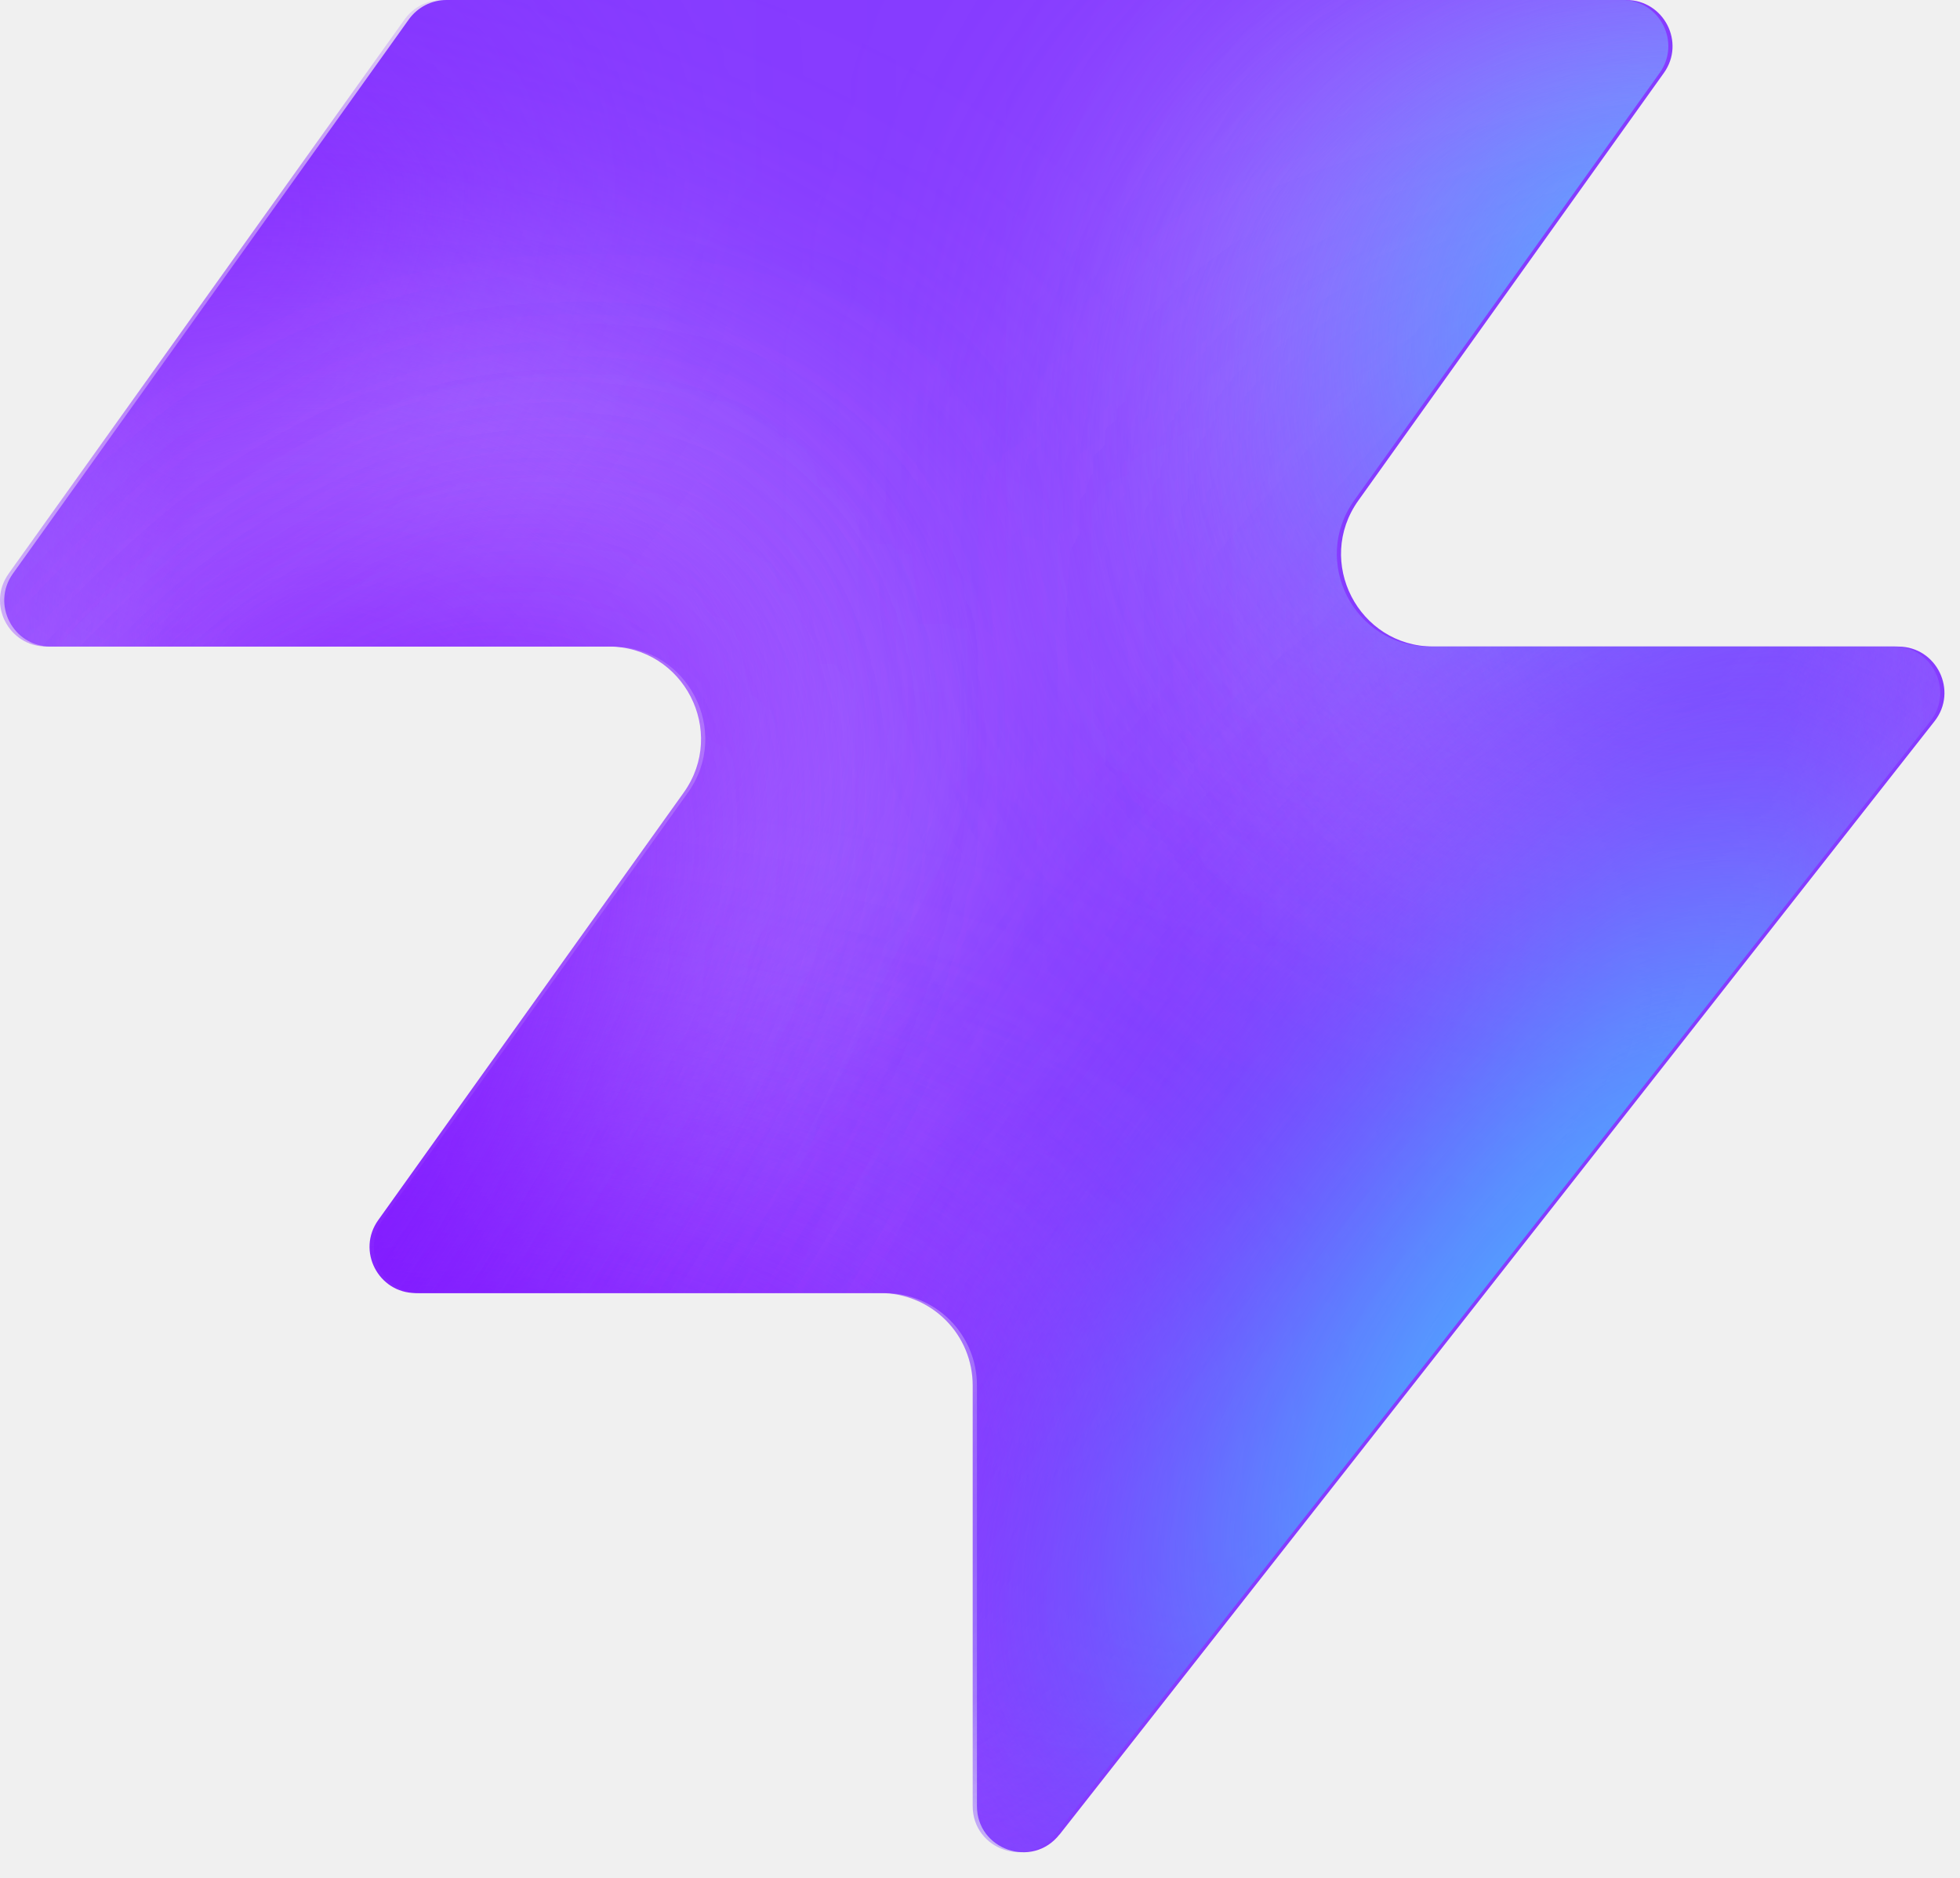
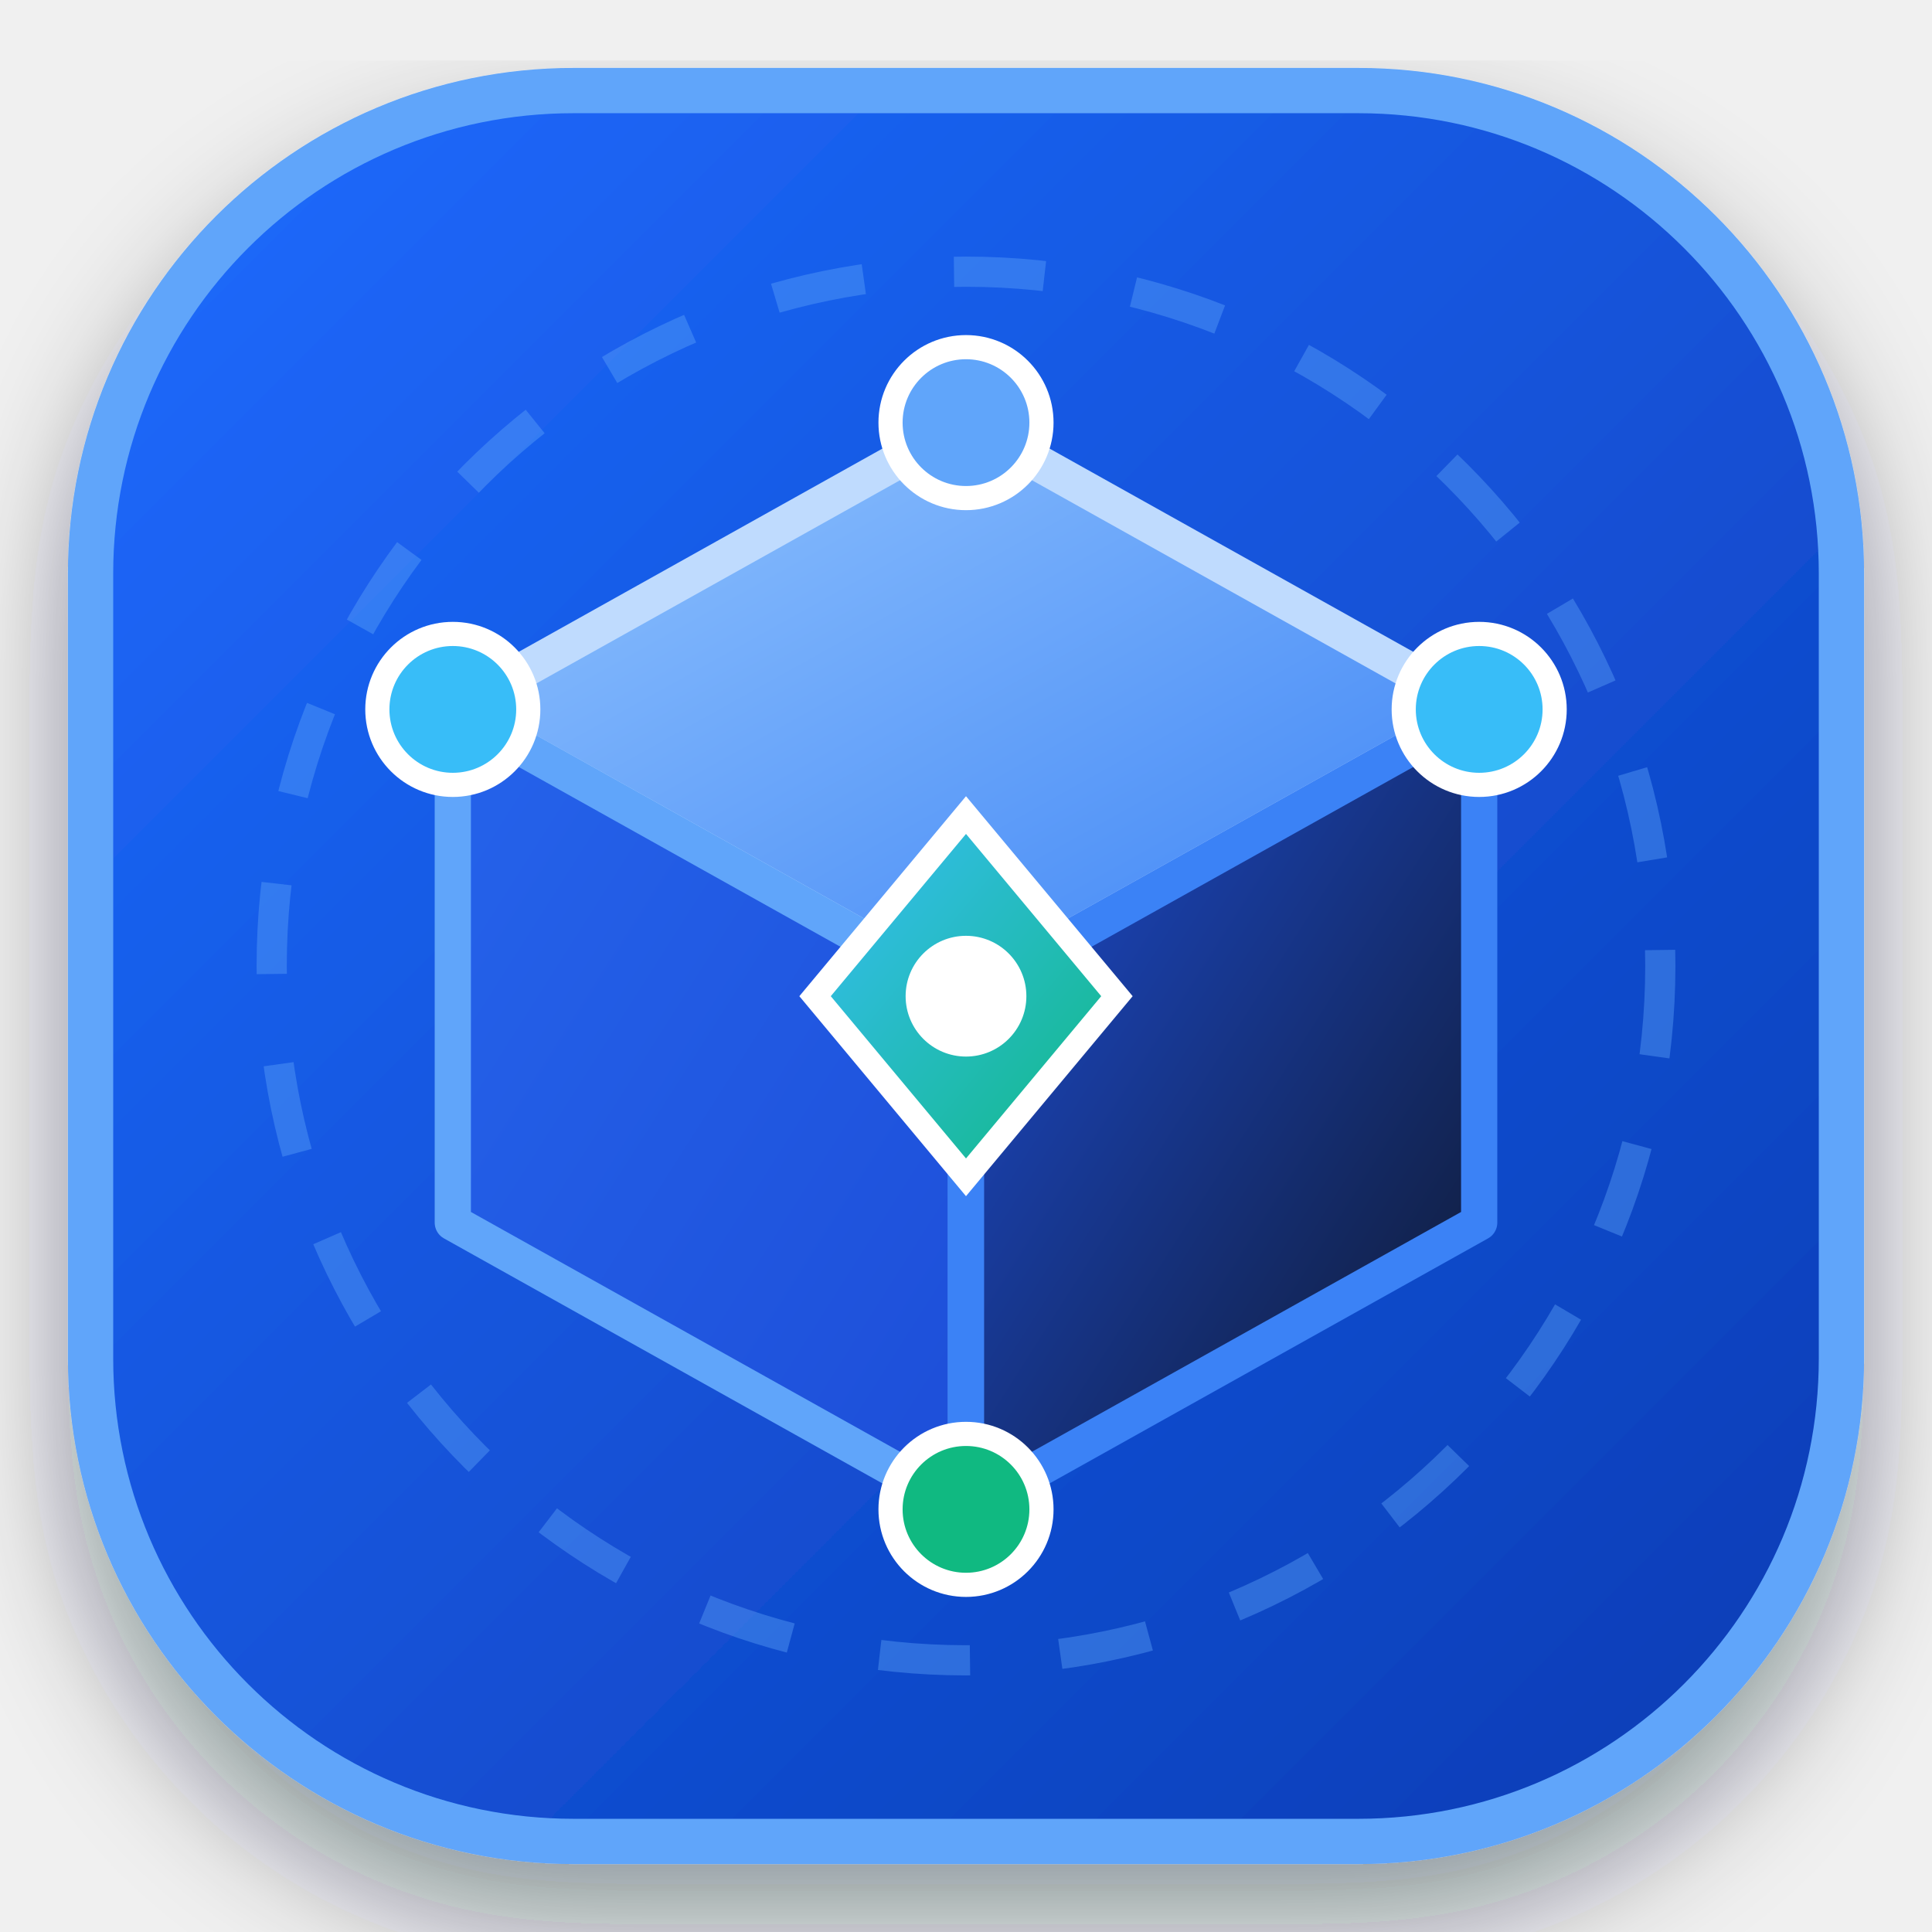
- <svg xmlns="http://www.w3.org/2000/svg" width="48" height="46" fill="none" viewBox="0 0 48 46">
-   <path fill="#863bff" d="M25.946 44.938c-.664.845-2.021.375-2.021-.698V33.937a2.26 2.26 0 0 0-2.262-2.262H10.287c-.92 0-1.456-1.04-.92-1.788l7.48-10.471c1.07-1.497 0-3.578-1.842-3.578H1.237c-.92 0-1.456-1.04-.92-1.788L10.013.474c.214-.297.556-.474.92-.474h28.894c.92 0 1.456 1.04.92 1.788l-7.48 10.471c-1.07 1.498 0 3.579 1.842 3.579h11.377c.943 0 1.473 1.088.89 1.83L25.947 44.94z" style="fill:#863bff;fill:color(display-p3 .525 .23 1);fill-opacity:1" />
-   <mask id="a" width="48" height="46" x="0" y="0" maskUnits="userSpaceOnUse" style="mask-type:alpha">
-     <path fill="#000" d="M25.842 44.938c-.664.844-2.021.375-2.021-.698V33.937a2.26 2.26 0 0 0-2.262-2.262H10.183c-.92 0-1.456-1.04-.92-1.788l7.48-10.471c1.07-1.498 0-3.579-1.842-3.579H1.133c-.92 0-1.456-1.04-.92-1.787L9.91.473c.214-.297.556-.474.92-.474h28.894c.92 0 1.456 1.04.92 1.788l-7.48 10.471c-1.07 1.498 0 3.578 1.842 3.578h11.377c.943 0 1.473 1.088.89 1.832L25.843 44.94z" style="fill:#000;fill-opacity:1" />
-   </mask>
-   <g mask="url(#a)">
-     <g filter="url(#b)">
-       <ellipse cx="5.508" cy="14.704" fill="#ede6ff" rx="5.508" ry="14.704" style="fill:#ede6ff;fill:color(display-p3 .927 .903 1);fill-opacity:1" transform="matrix(.00324 1 1 -.00324 -4.47 31.516)" />
-     </g>
-     <g filter="url(#c)">
-       <ellipse cx="10.399" cy="29.851" fill="#ede6ff" rx="10.399" ry="29.851" style="fill:#ede6ff;fill:color(display-p3 .927 .903 1);fill-opacity:1" transform="matrix(.00324 1 1 -.00324 -39.328 7.883)" />
-     </g>
-     <g filter="url(#d)">
-       <ellipse cx="5.508" cy="30.487" fill="#7e14ff" rx="5.508" ry="30.487" style="fill:#7e14ff;fill:color(display-p3 .492 .077 1);fill-opacity:1" transform="rotate(89.814 -25.913 -14.639)scale(1 -1)" />
-     </g>
-     <g filter="url(#e)">
-       <ellipse cx="5.508" cy="30.599" fill="#7e14ff" rx="5.508" ry="30.599" style="fill:#7e14ff;fill:color(display-p3 .492 .077 1);fill-opacity:1" transform="rotate(89.814 -32.644 -3.334)scale(1 -1)" />
-     </g>
-     <g filter="url(#f)">
-       <ellipse cx="5.508" cy="30.599" fill="#7e14ff" rx="5.508" ry="30.599" style="fill:#7e14ff;fill:color(display-p3 .492 .077 1);fill-opacity:1" transform="matrix(.00324 1 1 -.00324 -34.34 30.47)" />
-     </g>
-     <g filter="url(#g)">
-       <ellipse cx="14.072" cy="22.078" fill="#ede6ff" rx="14.072" ry="22.078" style="fill:#ede6ff;fill:color(display-p3 .927 .903 1);fill-opacity:1" transform="rotate(93.35 24.506 48.493)scale(-1 1)" />
-     </g>
-     <g filter="url(#h)">
-       <ellipse cx="3.47" cy="21.501" fill="#7e14ff" rx="3.47" ry="21.501" style="fill:#7e14ff;fill:color(display-p3 .492 .077 1);fill-opacity:1" transform="rotate(89.009 28.708 47.59)scale(-1 1)" />
-     </g>
-     <g filter="url(#i)">
-       <ellipse cx="3.47" cy="21.501" fill="#7e14ff" rx="3.47" ry="21.501" style="fill:#7e14ff;fill:color(display-p3 .492 .077 1);fill-opacity:1" transform="rotate(89.009 28.708 47.59)scale(-1 1)" />
-     </g>
-     <g filter="url(#j)">
-       <ellipse cx=".387" cy="8.972" fill="#7e14ff" rx="4.407" ry="29.108" style="fill:#7e14ff;fill:color(display-p3 .492 .077 1);fill-opacity:1" transform="rotate(39.51 .387 8.972)" />
-     </g>
-     <g filter="url(#k)">
-       <ellipse cx="47.523" cy="-6.092" fill="#7e14ff" rx="4.407" ry="29.108" style="fill:#7e14ff;fill:color(display-p3 .492 .077 1);fill-opacity:1" transform="rotate(37.892 47.523 -6.092)" />
-     </g>
-     <g filter="url(#l)">
-       <ellipse cx="41.412" cy="6.333" fill="#47bfff" rx="5.971" ry="9.665" style="fill:#47bfff;fill:color(display-p3 .28 .748 1);fill-opacity:1" transform="rotate(37.892 41.412 6.333)" />
-     </g>
-     <g filter="url(#m)">
-       <ellipse cx="-1.879" cy="38.332" fill="#7e14ff" rx="4.407" ry="29.108" style="fill:#7e14ff;fill:color(display-p3 .492 .077 1);fill-opacity:1" transform="rotate(37.892 -1.88 38.332)" />
-     </g>
-     <g filter="url(#n)">
-       <ellipse cx="-1.879" cy="38.332" fill="#7e14ff" rx="4.407" ry="29.108" style="fill:#7e14ff;fill:color(display-p3 .492 .077 1);fill-opacity:1" transform="rotate(37.892 -1.88 38.332)" />
-     </g>
-     <g filter="url(#o)">
-       <ellipse cx="35.651" cy="29.907" fill="#7e14ff" rx="4.407" ry="29.108" style="fill:#7e14ff;fill:color(display-p3 .492 .077 1);fill-opacity:1" transform="rotate(37.892 35.651 29.907)" />
-     </g>
-     <g filter="url(#p)">
-       <ellipse cx="38.418" cy="32.4" fill="#47bfff" rx="5.971" ry="15.297" style="fill:#47bfff;fill:color(display-p3 .28 .748 1);fill-opacity:1" transform="rotate(37.892 38.418 32.4)" />
-     </g>
-   </g>
+ <svg xmlns="http://www.w3.org/2000/svg" viewBox="0 0 64 64" width="64" height="64">
  <defs>
-     <filter id="b" width="60.045" height="41.654" x="-19.77" y="16.149" color-interpolation-filters="sRGB" filterUnits="userSpaceOnUse">
-       <feFlood flood-opacity="0" result="BackgroundImageFix" />
-       <feBlend in="SourceGraphic" in2="BackgroundImageFix" result="shape" />
-       <feGaussianBlur result="effect1_foregroundBlur_2002_17158" stdDeviation="7.659" />
-     </filter>
-     <filter id="c" width="90.34" height="51.437" x="-54.613" y="-7.533" color-interpolation-filters="sRGB" filterUnits="userSpaceOnUse">
-       <feFlood flood-opacity="0" result="BackgroundImageFix" />
-       <feBlend in="SourceGraphic" in2="BackgroundImageFix" result="shape" />
-       <feGaussianBlur result="effect1_foregroundBlur_2002_17158" stdDeviation="7.659" />
-     </filter>
-     <filter id="d" width="79.355" height="29.4" x="-49.64" y="2.03" color-interpolation-filters="sRGB" filterUnits="userSpaceOnUse">
-       <feFlood flood-opacity="0" result="BackgroundImageFix" />
-       <feBlend in="SourceGraphic" in2="BackgroundImageFix" result="shape" />
-       <feGaussianBlur result="effect1_foregroundBlur_2002_17158" stdDeviation="4.596" />
-     </filter>
-     <filter id="e" width="79.579" height="29.4" x="-45.045" y="20.029" color-interpolation-filters="sRGB" filterUnits="userSpaceOnUse">
-       <feFlood flood-opacity="0" result="BackgroundImageFix" />
-       <feBlend in="SourceGraphic" in2="BackgroundImageFix" result="shape" />
-       <feGaussianBlur result="effect1_foregroundBlur_2002_17158" stdDeviation="4.596" />
-     </filter>
-     <filter id="f" width="79.579" height="29.4" x="-43.513" y="21.178" color-interpolation-filters="sRGB" filterUnits="userSpaceOnUse">
-       <feFlood flood-opacity="0" result="BackgroundImageFix" />
-       <feBlend in="SourceGraphic" in2="BackgroundImageFix" result="shape" />
-       <feGaussianBlur result="effect1_foregroundBlur_2002_17158" stdDeviation="4.596" />
-     </filter>
-     <filter id="g" width="74.749" height="58.852" x="15.756" y="-17.901" color-interpolation-filters="sRGB" filterUnits="userSpaceOnUse">
-       <feFlood flood-opacity="0" result="BackgroundImageFix" />
-       <feBlend in="SourceGraphic" in2="BackgroundImageFix" result="shape" />
-       <feGaussianBlur result="effect1_foregroundBlur_2002_17158" stdDeviation="7.659" />
-     </filter>
-     <filter id="h" width="61.377" height="25.362" x="23.548" y="2.284" color-interpolation-filters="sRGB" filterUnits="userSpaceOnUse">
-       <feFlood flood-opacity="0" result="BackgroundImageFix" />
-       <feBlend in="SourceGraphic" in2="BackgroundImageFix" result="shape" />
-       <feGaussianBlur result="effect1_foregroundBlur_2002_17158" stdDeviation="4.596" />
-     </filter>
-     <filter id="i" width="61.377" height="25.362" x="23.548" y="2.284" color-interpolation-filters="sRGB" filterUnits="userSpaceOnUse">
-       <feFlood flood-opacity="0" result="BackgroundImageFix" />
-       <feBlend in="SourceGraphic" in2="BackgroundImageFix" result="shape" />
-       <feGaussianBlur result="effect1_foregroundBlur_2002_17158" stdDeviation="4.596" />
-     </filter>
-     <filter id="j" width="56.045" height="63.649" x="-27.636" y="-22.853" color-interpolation-filters="sRGB" filterUnits="userSpaceOnUse">
-       <feFlood flood-opacity="0" result="BackgroundImageFix" />
-       <feBlend in="SourceGraphic" in2="BackgroundImageFix" result="shape" />
-       <feGaussianBlur result="effect1_foregroundBlur_2002_17158" stdDeviation="4.596" />
-     </filter>
-     <filter id="k" width="54.814" height="64.646" x="20.116" y="-38.415" color-interpolation-filters="sRGB" filterUnits="userSpaceOnUse">
-       <feFlood flood-opacity="0" result="BackgroundImageFix" />
-       <feBlend in="SourceGraphic" in2="BackgroundImageFix" result="shape" />
-       <feGaussianBlur result="effect1_foregroundBlur_2002_17158" stdDeviation="4.596" />
-     </filter>
-     <filter id="l" width="33.541" height="35.313" x="24.641" y="-11.323" color-interpolation-filters="sRGB" filterUnits="userSpaceOnUse">
-       <feFlood flood-opacity="0" result="BackgroundImageFix" />
-       <feBlend in="SourceGraphic" in2="BackgroundImageFix" result="shape" />
-       <feGaussianBlur result="effect1_foregroundBlur_2002_17158" stdDeviation="4.596" />
-     </filter>
-     <filter id="m" width="54.814" height="64.646" x="-29.286" y="6.009" color-interpolation-filters="sRGB" filterUnits="userSpaceOnUse">
-       <feFlood flood-opacity="0" result="BackgroundImageFix" />
-       <feBlend in="SourceGraphic" in2="BackgroundImageFix" result="shape" />
-       <feGaussianBlur result="effect1_foregroundBlur_2002_17158" stdDeviation="4.596" />
-     </filter>
-     <filter id="n" width="54.814" height="64.646" x="-29.286" y="6.009" color-interpolation-filters="sRGB" filterUnits="userSpaceOnUse">
-       <feFlood flood-opacity="0" result="BackgroundImageFix" />
-       <feBlend in="SourceGraphic" in2="BackgroundImageFix" result="shape" />
-       <feGaussianBlur result="effect1_foregroundBlur_2002_17158" stdDeviation="4.596" />
-     </filter>
-     <filter id="o" width="54.814" height="64.646" x="8.244" y="-2.416" color-interpolation-filters="sRGB" filterUnits="userSpaceOnUse">
-       <feFlood flood-opacity="0" result="BackgroundImageFix" />
-       <feBlend in="SourceGraphic" in2="BackgroundImageFix" result="shape" />
-       <feGaussianBlur result="effect1_foregroundBlur_2002_17158" stdDeviation="4.596" />
-     </filter>
-     <filter id="p" width="39.409" height="43.623" x="18.713" y="10.588" color-interpolation-filters="sRGB" filterUnits="userSpaceOnUse">
-       <feFlood flood-opacity="0" result="BackgroundImageFix" />
-       <feBlend in="SourceGraphic" in2="BackgroundImageFix" result="shape" />
-       <feGaussianBlur result="effect1_foregroundBlur_2002_17158" stdDeviation="4.596" />
+     <linearGradient id="bgGrad" x1="0%" y1="0%" x2="100%" y2="100%">
+       <stop offset="0%" stop-color="#1E6BFF" />
+       <stop offset="100%" stop-color="#0A3BB3" />
+     </linearGradient>
+     <linearGradient id="cubeTop" x1="0%" y1="0%" x2="100%" y2="100%">
+       <stop offset="0%" stop-color="#93C5FD" />
+       <stop offset="100%" stop-color="#3B82F6" />
+     </linearGradient>
+     <linearGradient id="cubeLeft" x1="0%" y1="0%" x2="100%" y2="100%">
+       <stop offset="0%" stop-color="#2563EB" />
+       <stop offset="100%" stop-color="#1D4ED8" />
+     </linearGradient>
+     <linearGradient id="cubeRight" x1="0%" y1="0%" x2="100%" y2="100%">
+       <stop offset="0%" stop-color="#1D4ED8" />
+       <stop offset="100%" stop-color="#0F172A" />
+     </linearGradient>
+     <linearGradient id="coreGlow" x1="0%" y1="0%" x2="100%" y2="100%">
+       <stop offset="0%" stop-color="#38BDF8" />
+       <stop offset="100%" stop-color="#10B981" />
+     </linearGradient>
+     <filter id="glow" x="-20%" y="-20%" width="140%" height="140%">
+       <feDropShadow dx="0" dy="2" stdDeviation="2" flood-color="#0F172A" flood-opacity="0.4" />
    </filter>
  </defs>
+   <rect x="3" y="3" width="58" height="58" rx="16" fill="url(#bgGrad)" stroke="#60A5FA" stroke-width="1.5" filter="url(#glow)" />
+   <circle cx="32" cy="32" r="23" fill="none" stroke="#60A5FA" stroke-width="1" stroke-dasharray="3 3" opacity="0.4" />
+   <polygon points="32,14 49,23.5 32,33 15,23.5" fill="url(#cubeTop)" stroke="#BFDBFE" stroke-width="1.2" stroke-linejoin="round" />
+   <polygon points="15,23.5 32,33 32,50 15,40.5" fill="url(#cubeLeft)" stroke="#60A5FA" stroke-width="1.2" stroke-linejoin="round" />
+   <polygon points="32,33 49,23.5 49,40.5 32,50" fill="url(#cubeRight)" stroke="#3B82F6" stroke-width="1.2" stroke-linejoin="round" />
+   <polygon points="32,27 37,33 32,39 27,33" fill="url(#coreGlow)" stroke="#FFFFFF" stroke-width="0.8" />
+   <circle cx="32" cy="33" r="2" fill="#FFFFFF" />
+   <circle cx="49" cy="23.5" r="2.5" fill="#38BDF8" stroke="#FFFFFF" stroke-width="0.8" />
+   <circle cx="15" cy="23.5" r="2.5" fill="#38BDF8" stroke="#FFFFFF" stroke-width="0.8" />
+   <circle cx="32" cy="50" r="2.5" fill="#10B981" stroke="#FFFFFF" stroke-width="0.8" />
+   <circle cx="32" cy="14" r="2.5" fill="#60A5FA" stroke="#FFFFFF" stroke-width="0.8" />
</svg>
